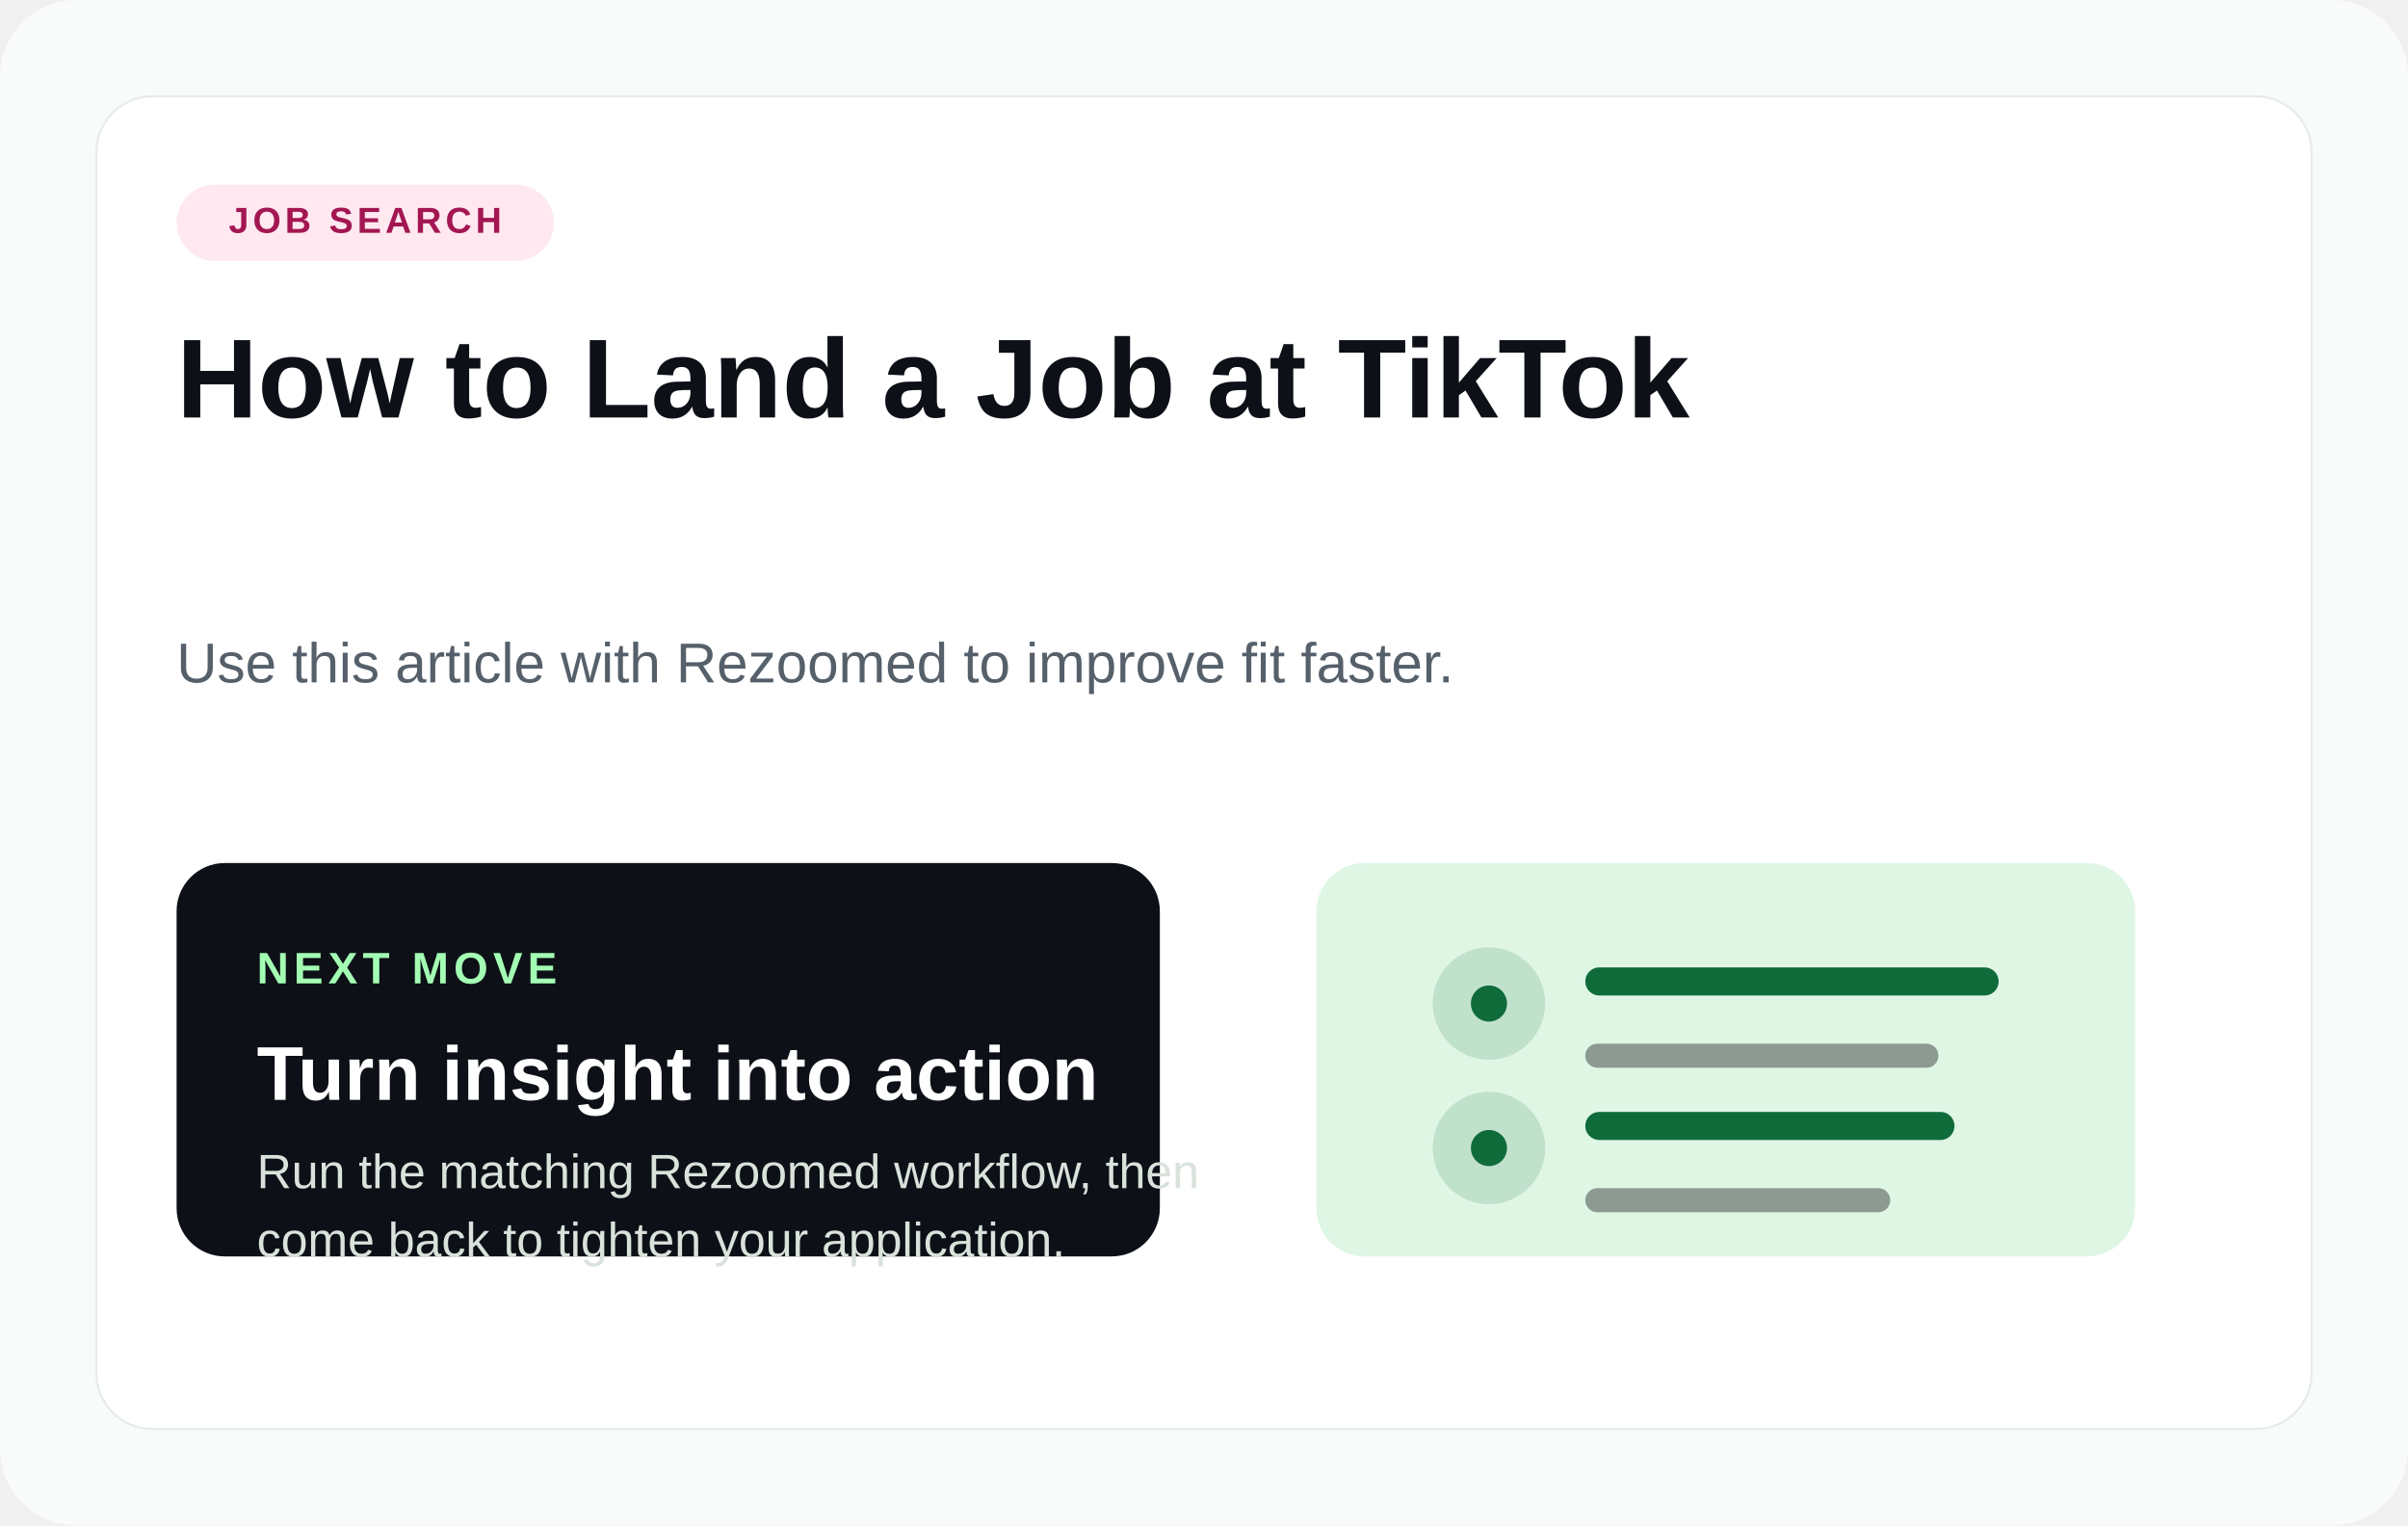
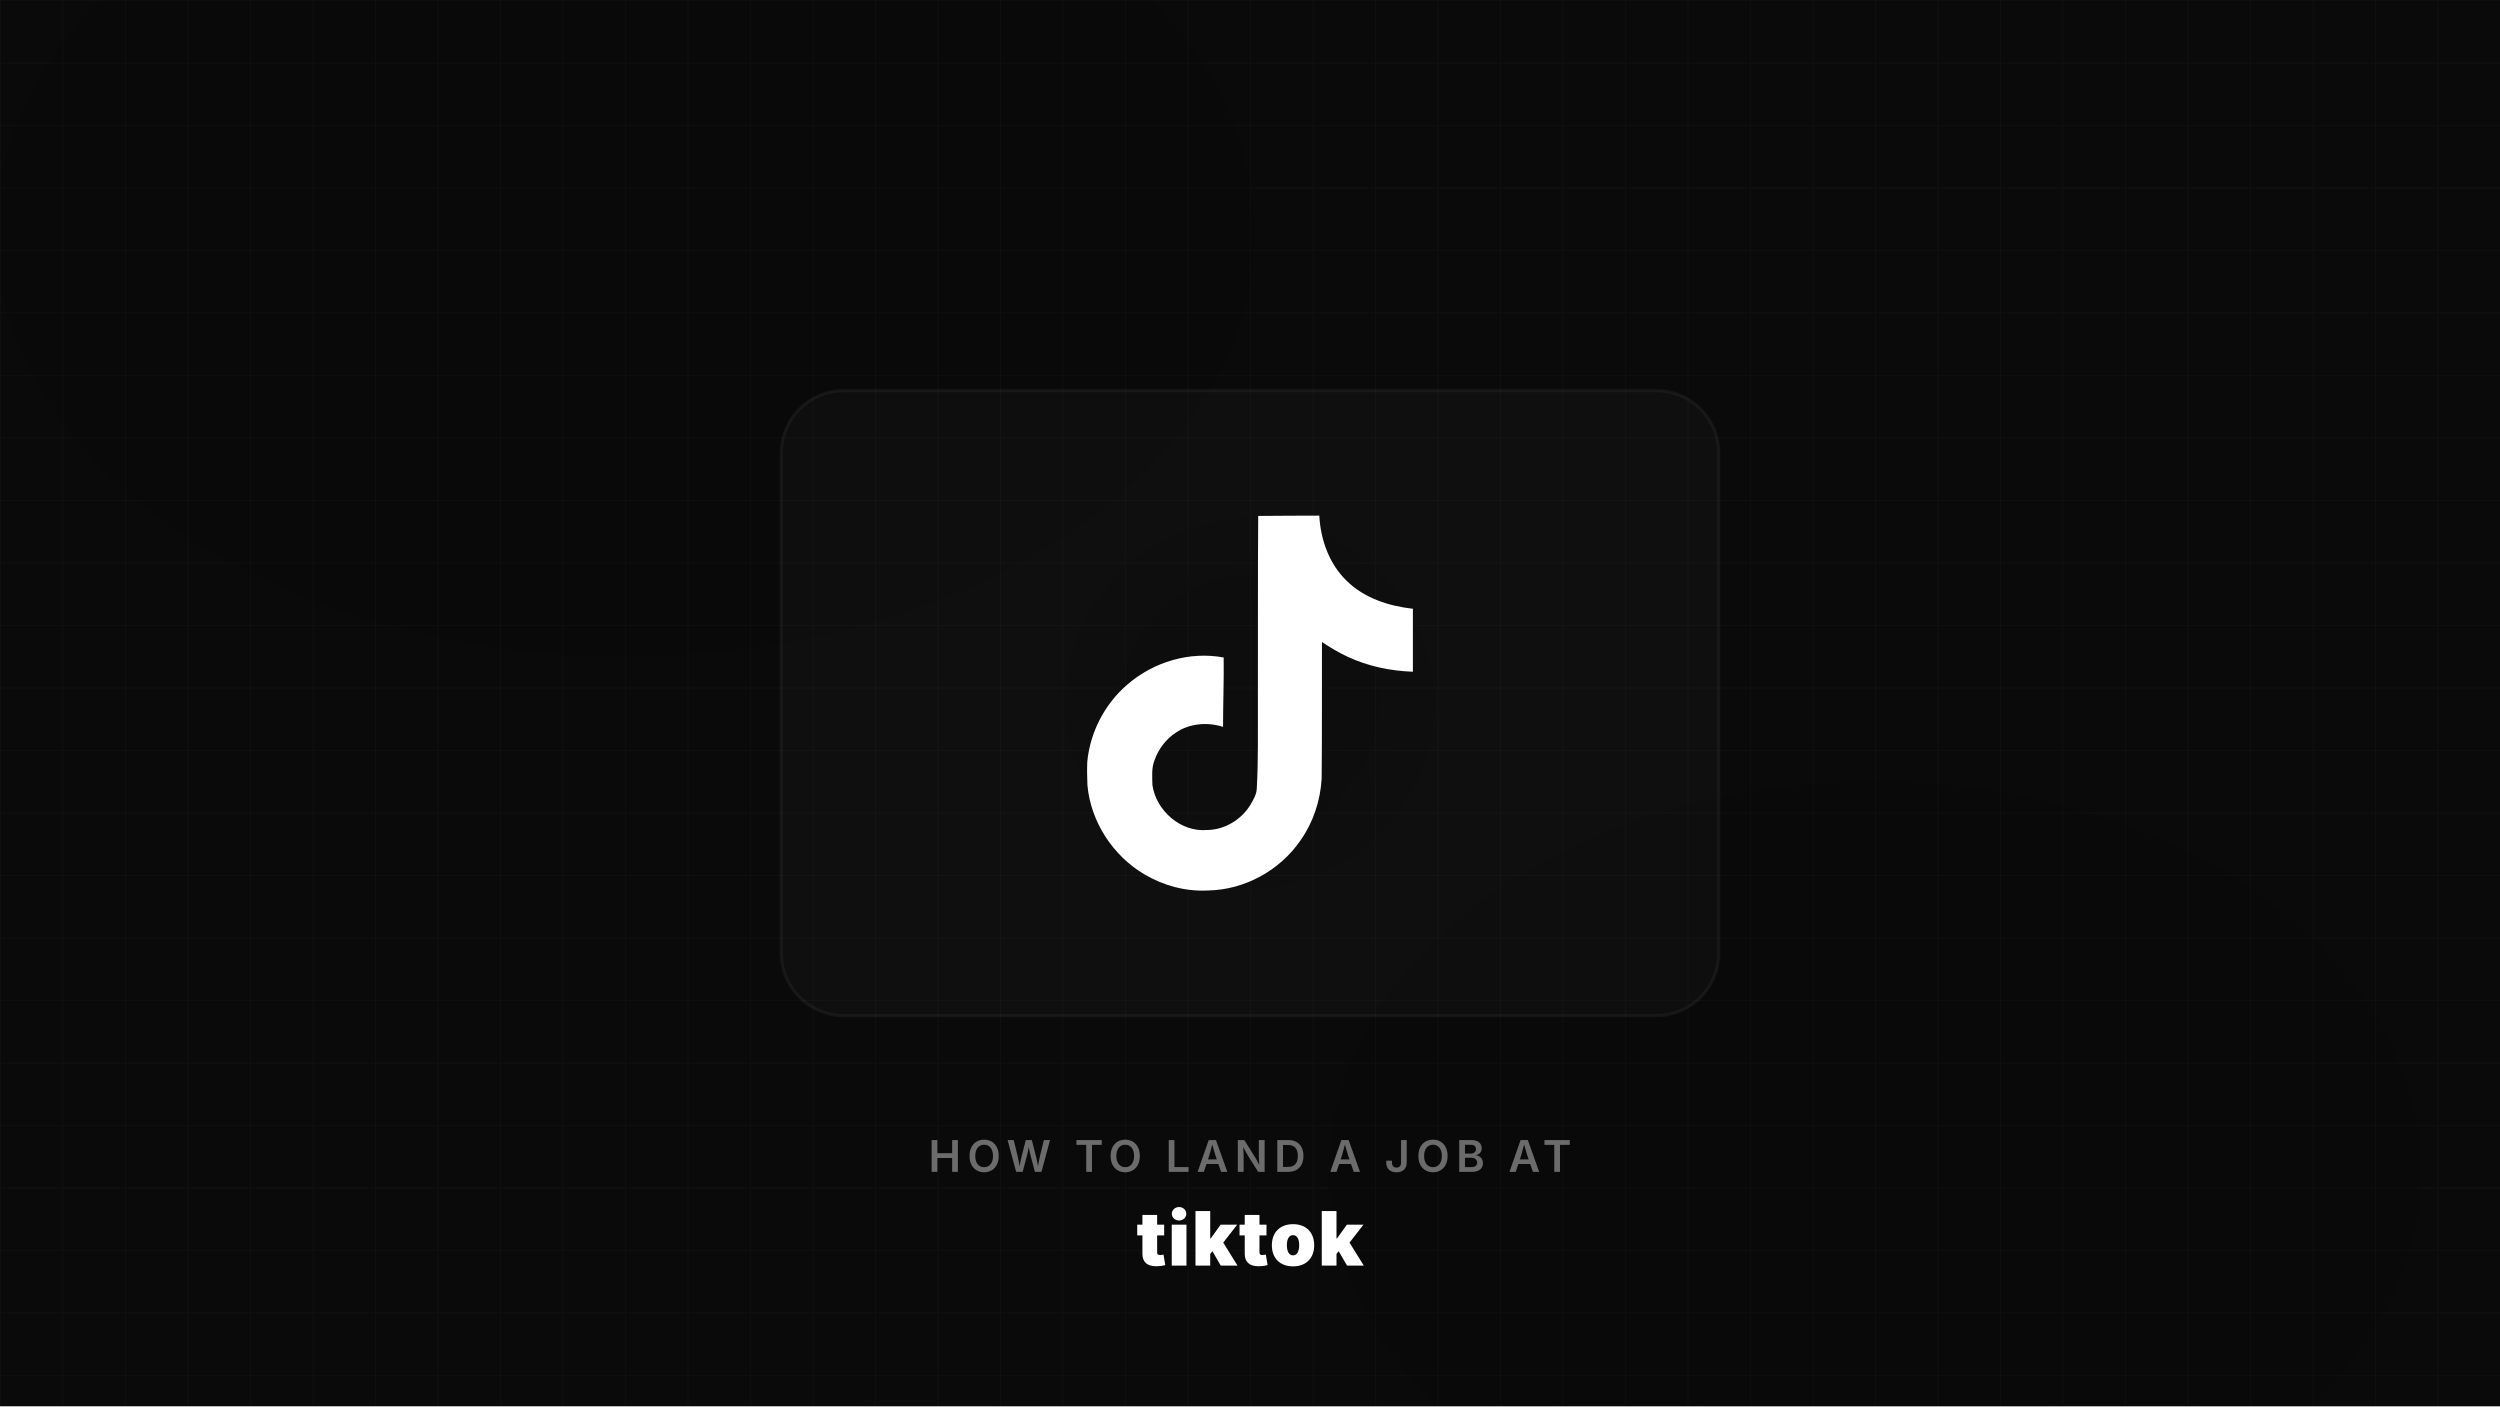
- <svg xmlns="http://www.w3.org/2000/svg" width="1200" height="760" viewBox="0 0 1200 760" fill="none">
-   <rect width="1200" height="760" rx="38" fill="#F8FBF9" />
-   <rect x="48" y="48" width="1104" height="664" rx="28" fill="white" stroke="#E5ECE7" />
-   <rect x="88" y="92" width="188" height="38" rx="19" fill="#ffe8f0" />
-   <text x="114" y="116" fill="#a31652" font-family="Arial, sans-serif" font-size="18" font-weight="800" letter-spacing="2">JOB SEARCH</text>
-   <text x="88" y="208" fill="#0D1117" font-family="Arial, sans-serif" font-size="56" font-weight="800">How to Land a Job at TikTok</text>
-   <text x="88" y="340" fill="#55606B" font-family="Arial, sans-serif" font-size="28">Use this article with Rezoomed to improve fit faster.</text>
-   <rect x="88" y="430" width="490" height="196" rx="24" fill="#0D1117" />
-   <text x="128" y="490" fill="#A3FFB3" font-family="Arial, sans-serif" font-size="22" font-weight="800" letter-spacing="2.5">NEXT MOVE</text>
-   <text x="128" y="548" fill="#FFFFFF" font-family="Arial, sans-serif" font-size="38" font-weight="800">Turn insight into action</text>
-   <text x="128" y="592" fill="#D9E2DB" font-family="Arial, sans-serif" font-size="24">Run the matching Rezoomed workflow, then</text>
-   <text x="128" y="626" fill="#D9E2DB" font-family="Arial, sans-serif" font-size="24">come back to tighten your application.</text>
-   <rect x="656" y="430" width="408" height="196" rx="24" fill="#dff6e5" />
-   <circle cx="742" cy="500" r="28" fill="#0f6b3a" fill-opacity="0.15" />
-   <circle cx="742" cy="500" r="9" fill="#0f6b3a" />
-   <rect x="790" y="482" width="206" height="14" rx="7" fill="#0f6b3a" />
-   <rect x="790" y="520" width="176" height="12" rx="6" fill="#8D9A92" />
-   <circle cx="742" cy="572" r="28" fill="#0f6b3a" fill-opacity="0.15" />
-   <circle cx="742" cy="572" r="9" fill="#0f6b3a" />
-   <rect x="790" y="554" width="184" height="14" rx="7" fill="#0f6b3a" />
-   <rect x="790" y="592" width="152" height="12" rx="6" fill="#8D9A92" />
+ <svg xmlns="http://www.w3.org/2000/svg" width="1600" height="900" viewBox="0 0 1600 900" fill="none">
+   <rect width="1600" height="900" fill="#0A0A0A" />
+   <ellipse cx="400" cy="150" rx="600" ry="400" fill="url(#brandGlow1)" opacity="0.15" />
+   <ellipse cx="1200" cy="750" rx="700" ry="500" fill="url(#brandGlow2)" opacity="0.1" />
+   <defs>
+     <pattern id="grid" width="40" height="40" patternUnits="userSpaceOnUse">
+       <path d="M 40 0 L 0 0 0 40" fill="none" stroke="rgba(255,255,255,0.03)" stroke-width="1" />
+     </pattern>
+   </defs>
+   <rect width="1600" height="900" fill="url(#grid)" />
+   <rect x="500" y="250" width="600" height="400" rx="40" fill="rgba(255,255,255,0.02)" stroke="rgba(255,255,255,0.05)" stroke-width="2" />
+   <circle cx="800" cy="450" r="100" fill="#000000" opacity="0.15" filter="url(#glow)" />
+   <g transform="translate(680, 330) scale(10)">
+     <g fill="white">
+       <path d="M12.525.02c1.31-.02 2.61-.01 3.91-.02.08 1.53.63 3.09 1.75 4.17 1.12 1.11 2.7 1.62 4.24 1.79v4.03c-1.44-.05-2.89-.35-4.2-.97-.57-.26-1.1-.59-1.62-.93-.01 2.92.01 5.84-.02 8.75-.08 1.4-.54 2.79-1.35 3.94-1.31 1.92-3.58 3.17-5.91 3.21-1.43.08-2.86-.31-4.08-1.03-2.02-1.19-3.44-3.37-3.65-5.71-.02-.5-.03-1-.01-1.49.18-1.9 1.12-3.72 2.58-4.96 1.66-1.44 3.98-2.13 6.15-1.72.02 1.48-.04 2.96-.04 4.44-.99-.32-2.15-.23-3.02.37-.63.41-1.11 1.04-1.36 1.75-.21.51-.15 1.07-.14 1.61.24 1.64 1.82 3.02 3.5 2.87 1.12-.01 2.19-.66 2.77-1.61.19-.33.4-.67.41-1.06.1-1.79.06-3.57.07-5.36.01-4.03-.01-8.05.02-12.07z" />
+     </g>
+   </g>
+   <text x="800" y="750" font-family="'Inter', -apple-system, sans-serif" font-size="28" font-weight="600" fill="rgba(255,255,255,0.4)" text-anchor="middle" letter-spacing="4">HOW TO LAND A JOB AT</text>
+   <text x="800" y="810" font-family="'Inter', -apple-system, sans-serif" font-size="48" font-weight="900" fill="white" text-anchor="middle" letter-spacing="1" text-transform="uppercase">tiktok</text>
+   <defs>
+     <radialGradient id="brandGlow1" cx="0.5" cy="0.5" r="0.5">
+       <stop offset="0%" stop-color="#000000" />
+       <stop offset="100%" stop-color="#000000" stop-opacity="0" />
+     </radialGradient>
+     <radialGradient id="brandGlow2" cx="0.5" cy="0.5" r="0.5">
+       <stop offset="0%" stop-color="#000000" />
+       <stop offset="100%" stop-color="#000000" stop-opacity="0" />
+     </radialGradient>
+     <filter id="glow" x="-50%" y="-50%" width="200%" height="200%">
+       <feGaussianBlur stdDeviation="30" result="blur" />
+     </filter>
+   </defs>
</svg>
